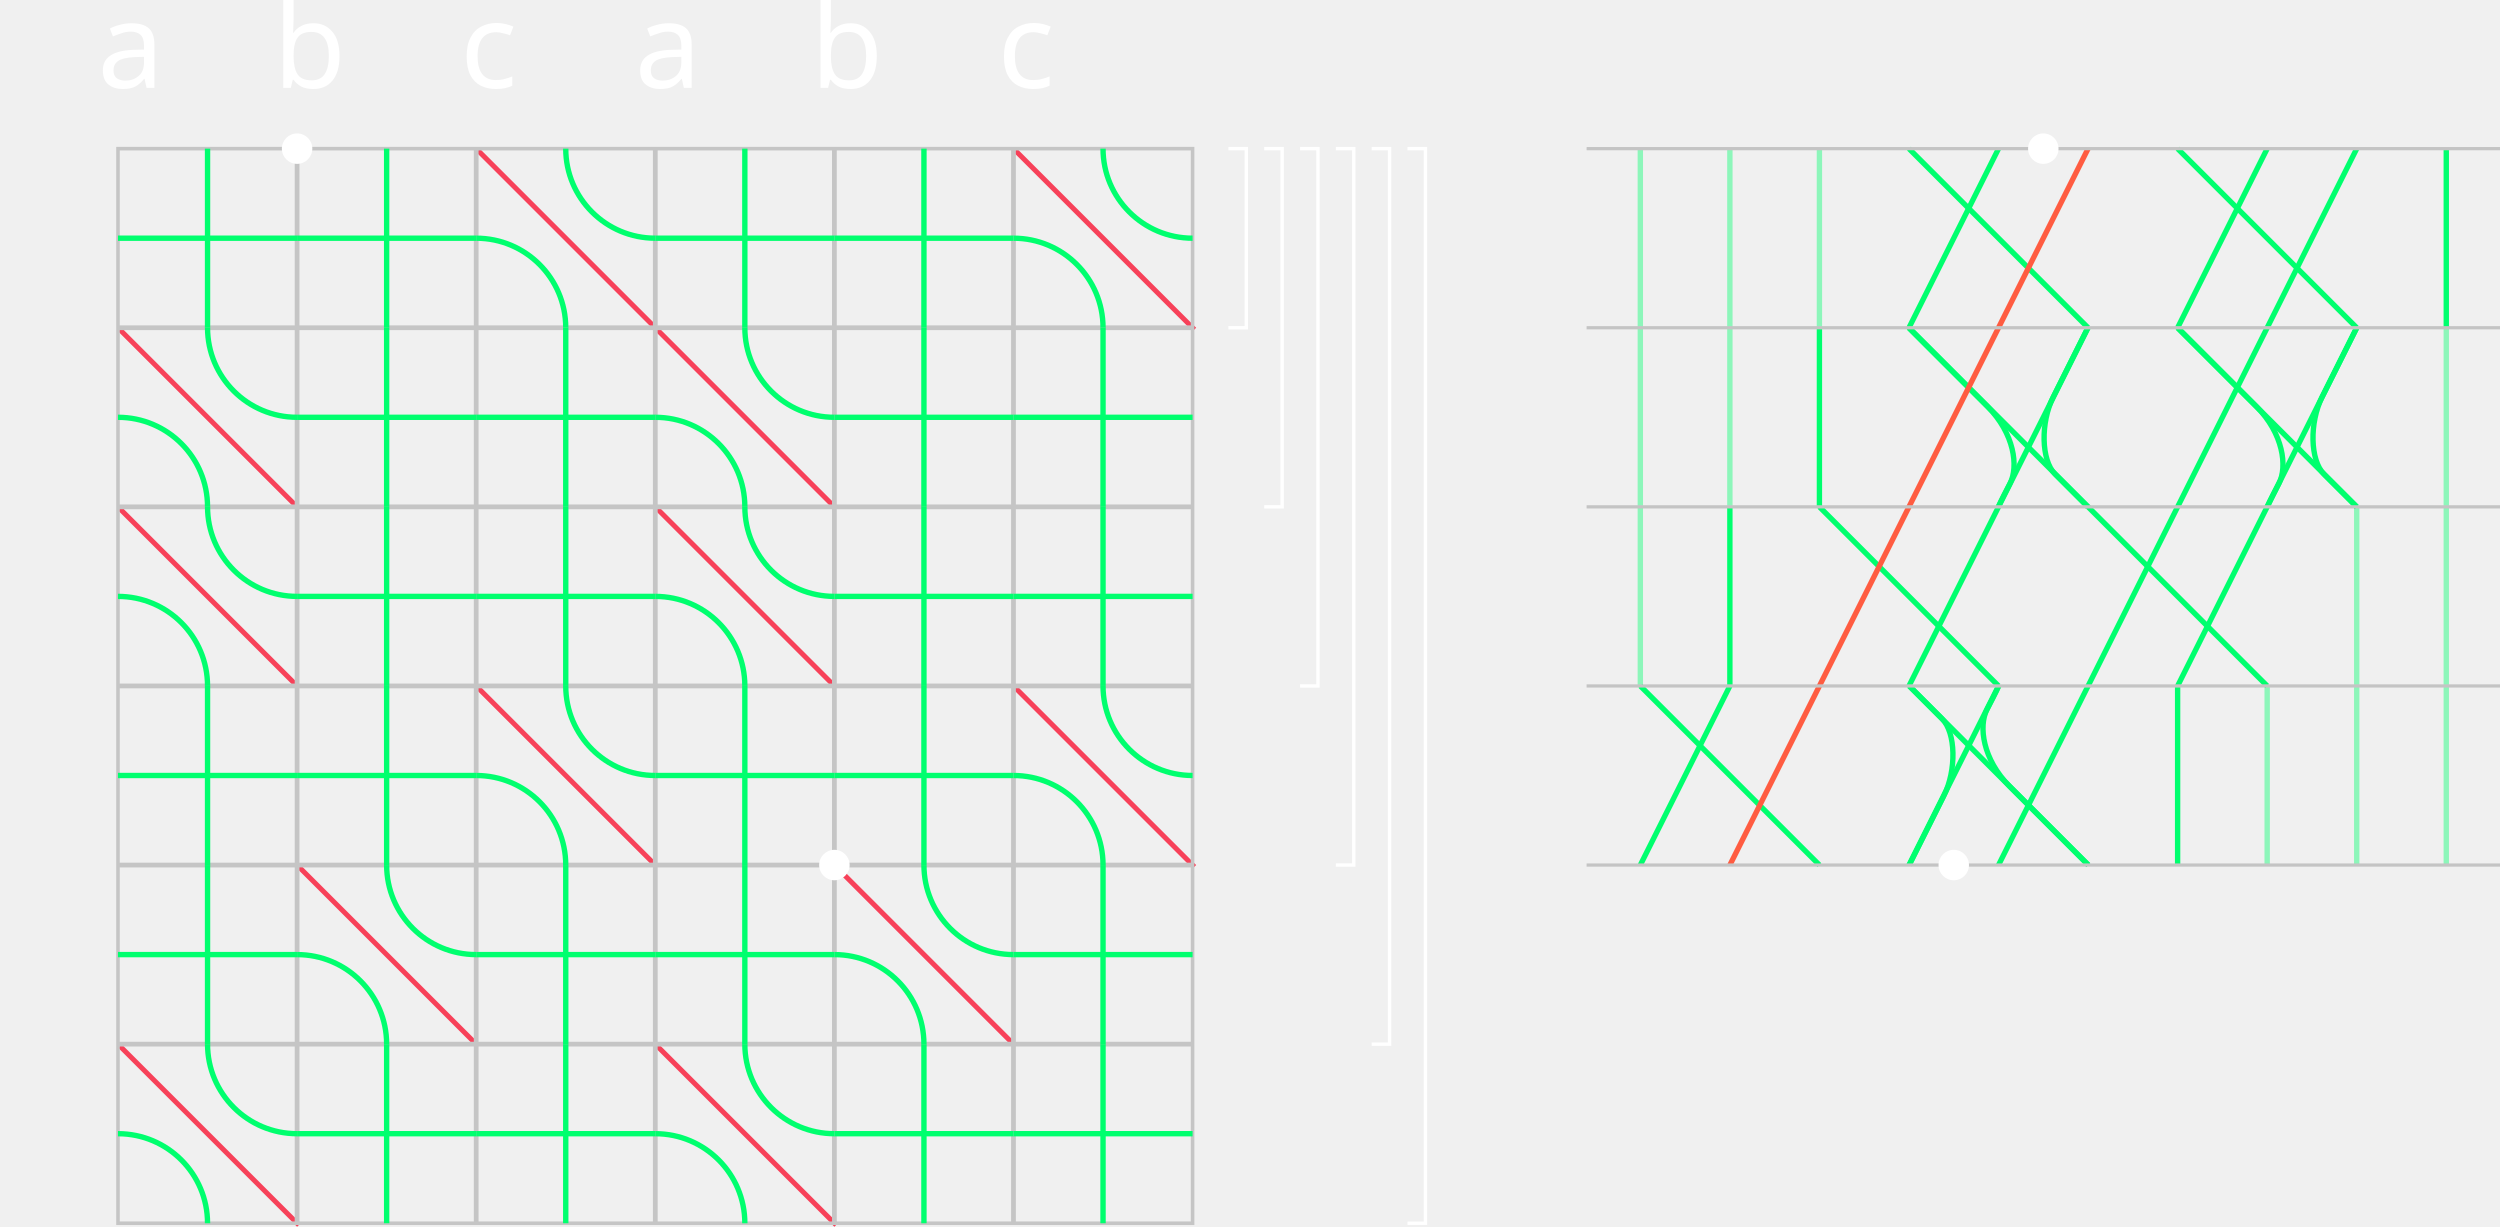
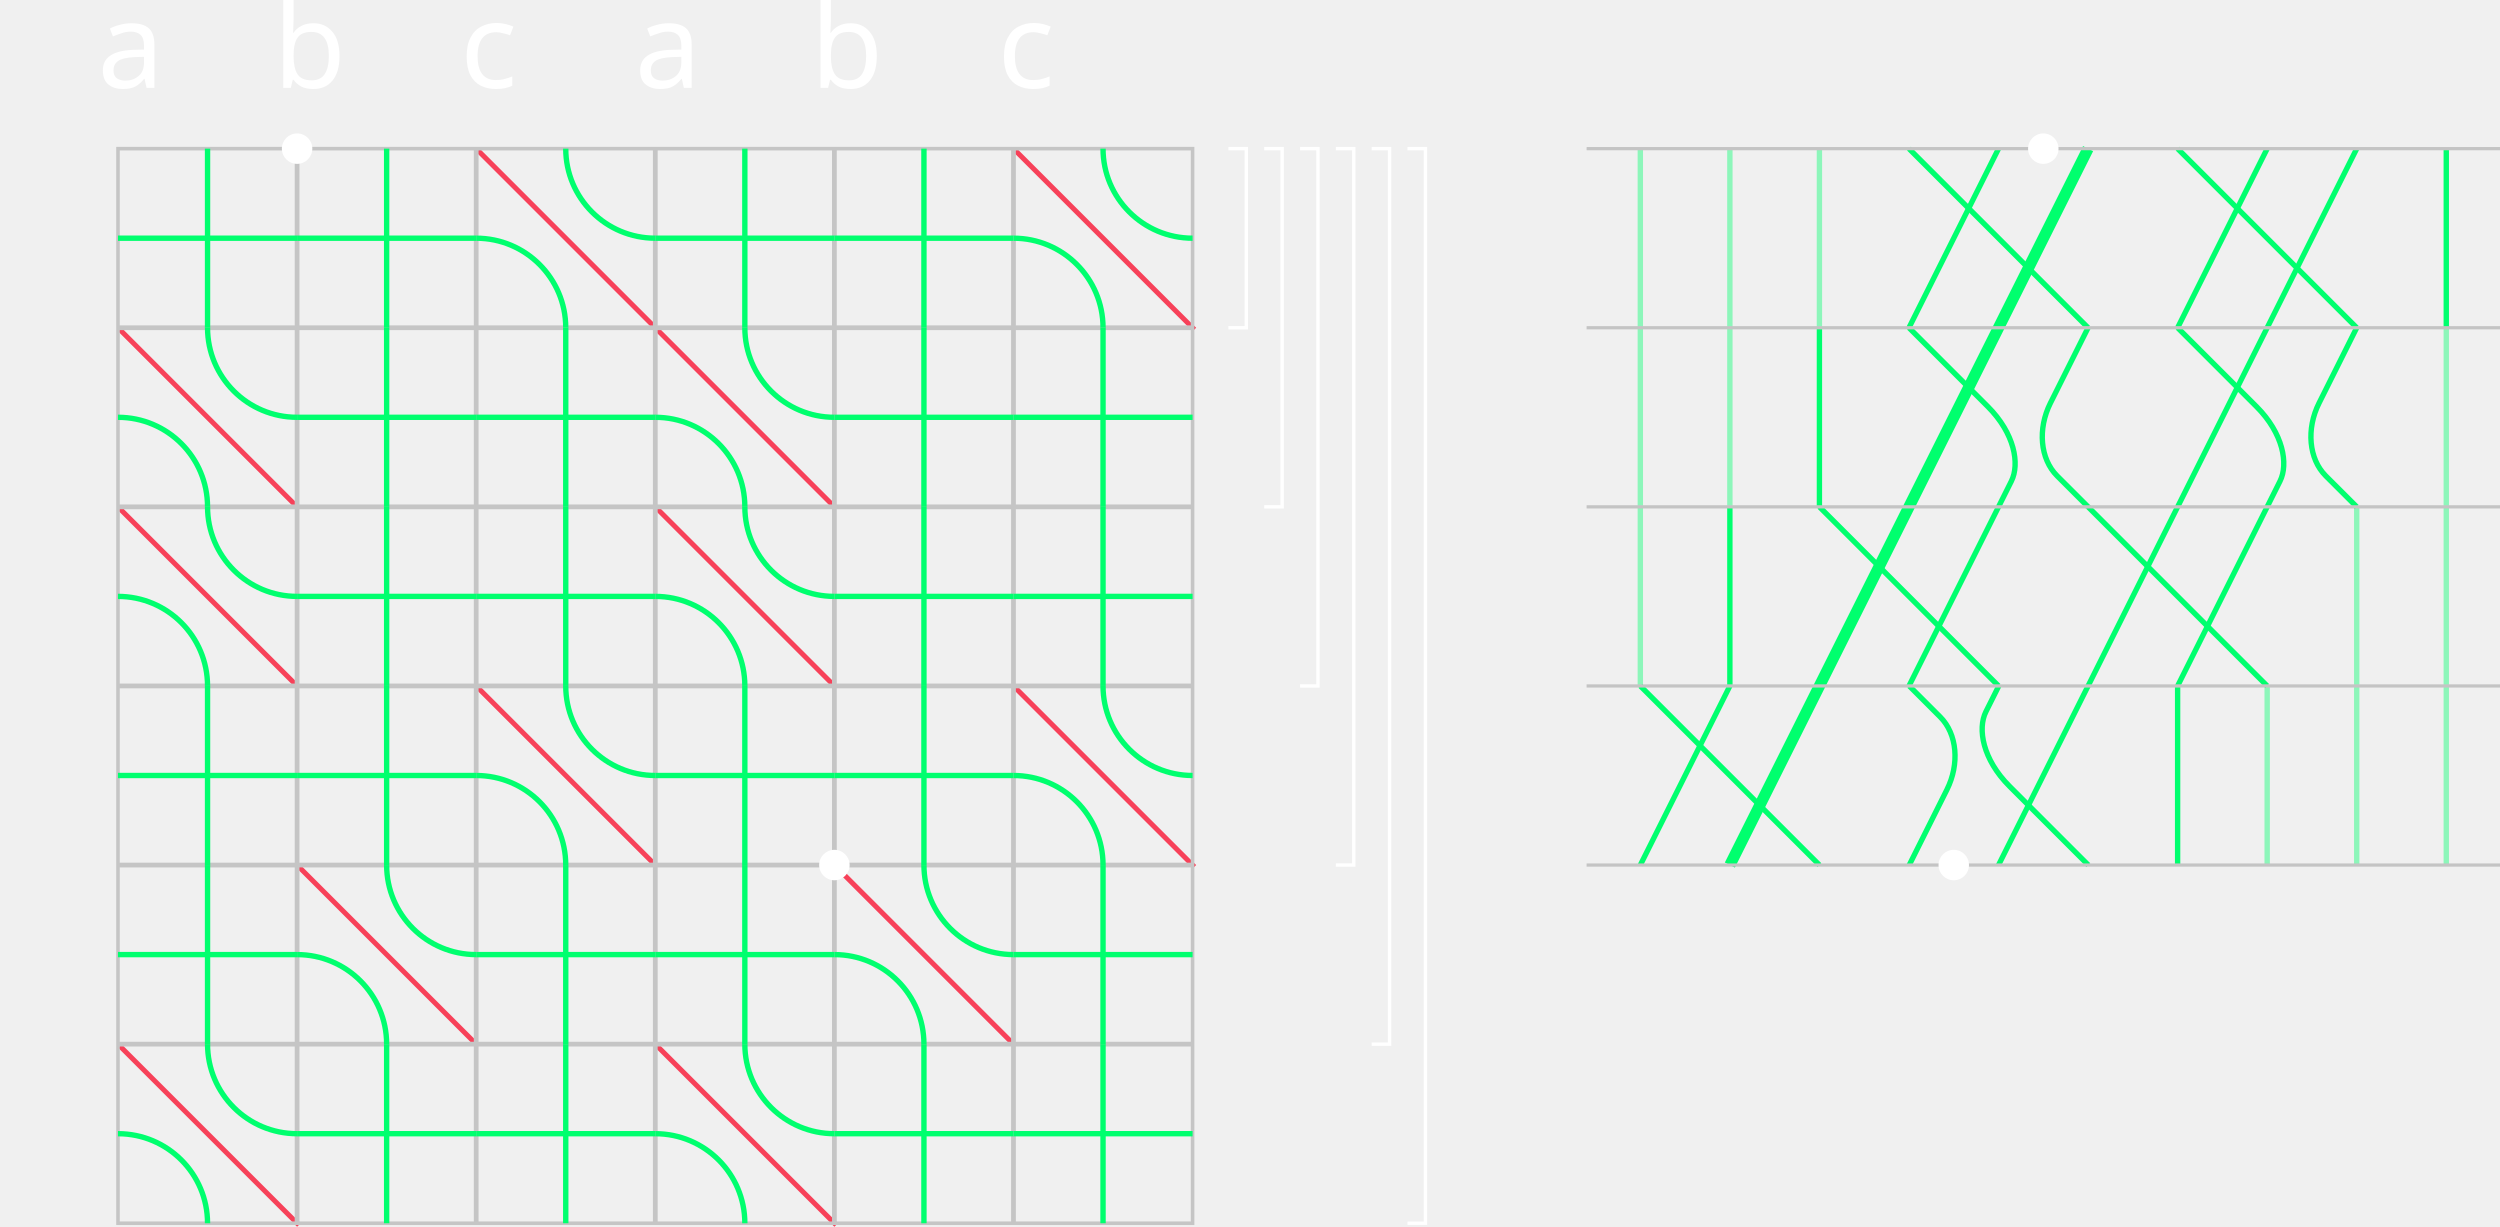
<svg xmlns="http://www.w3.org/2000/svg" width="139.588mm" height="68.498mm" viewBox="0 0 139.588 68.498" version="1.1" id="svg1">
  <defs id="defs1" />
  <g id="layer2">
    <path style="font-variation-settings:normal;opacity:1;fill:none;fill-opacity:1;stroke:#ffffff;stroke-width:0.19;stroke-linecap:butt;stroke-linejoin:miter;stroke-miterlimit:4;stroke-dasharray:none;stroke-dashoffset:103868;stroke-opacity:1;stop-color:#000000;stop-opacity:1" d="m 68.588,8.3 h 1 v 10 h -1" id="path1" />
    <path style="font-variation-settings:normal;opacity:1;fill:none;fill-opacity:1;stroke:#ffffff;stroke-width:0.19;stroke-linecap:butt;stroke-linejoin:miter;stroke-miterlimit:4;stroke-dasharray:none;stroke-dashoffset:103868;stroke-opacity:1;stop-color:#000000;stop-opacity:1" d="m 70.588,8.3 h 1 V 28.3 h -1" id="path2" />
    <path style="font-variation-settings:normal;opacity:1;fill:none;fill-opacity:1;stroke:#ffffff;stroke-width:0.19;stroke-linecap:butt;stroke-linejoin:miter;stroke-miterlimit:4;stroke-dasharray:none;stroke-dashoffset:103868;stroke-opacity:1;stop-color:#000000;stop-opacity:1" d="m 72.588,8.3 h 1 V 38.3 h -1" id="path3" />
    <path style="font-variation-settings:normal;opacity:1;fill:none;fill-opacity:1;stroke:#ffffff;stroke-width:0.19;stroke-linecap:butt;stroke-linejoin:miter;stroke-miterlimit:4;stroke-dasharray:none;stroke-dashoffset:103868;stroke-opacity:1;stop-color:#000000;stop-opacity:1" d="m 74.588,8.3 h 1 V 48.3 h -1" id="path4" />
    <path style="font-variation-settings:normal;opacity:1;fill:none;fill-opacity:1;stroke:#ffffff;stroke-width:0.19;stroke-linecap:butt;stroke-linejoin:miter;stroke-miterlimit:4;stroke-dasharray:none;stroke-dashoffset:103868;stroke-opacity:1;stop-color:#000000;stop-opacity:1" d="m 76.588,8.3 h 1 V 58.3 h -1" id="path5" />
    <path style="font-variation-settings:normal;opacity:1;fill:none;fill-opacity:1;stroke:#ffffff;stroke-width:0.19;stroke-linecap:butt;stroke-linejoin:miter;stroke-miterlimit:4;stroke-dasharray:none;stroke-dashoffset:103868;stroke-opacity:1;stop-color:#000000;stop-opacity:1" d="m 78.588,8.3 h 1 l 0,60 h -1" id="path6" />
  </g>
  <g id="layer7" transform="translate(-23.41177,-28.82685)">
    <path style="font-variation-settings:normal;opacity:1;fill:none;fill-opacity:1;stroke:#f74159;stroke-width:0.28;stroke-linecap:butt;stroke-linejoin:miter;stroke-miterlimit:4;stroke-dasharray:none;stroke-dashoffset:7271.21;stroke-opacity:1;stop-color:#000000;stop-opacity:1" d="m 50.099,37.226 10,10" id="path88" />
    <path style="font-variation-settings:normal;opacity:1;fill:none;fill-opacity:1;stroke:#f74159;stroke-width:0.28;stroke-linecap:butt;stroke-linejoin:miter;stroke-miterlimit:4;stroke-dasharray:none;stroke-dashoffset:7271.21;stroke-opacity:1;stop-color:#000000;stop-opacity:1" d="M 80.099,37.226 90.099,47.226" id="path89" />
    <path style="font-variation-settings:normal;opacity:1;fill:none;fill-opacity:1;stroke:#f74159;stroke-width:0.28;stroke-linecap:butt;stroke-linejoin:miter;stroke-miterlimit:4;stroke-dasharray:none;stroke-dashoffset:7271.21;stroke-opacity:1;stop-color:#000000;stop-opacity:1" d="m 30.099,47.226 10,10" id="path92" />
    <path style="font-variation-settings:normal;opacity:1;fill:none;fill-opacity:1;stroke:#f74159;stroke-width:0.28;stroke-linecap:butt;stroke-linejoin:miter;stroke-miterlimit:4;stroke-dasharray:none;stroke-dashoffset:7271.21;stroke-opacity:1;stop-color:#000000;stop-opacity:1" d="m 60.099,47.226 10,10" id="path95" />
    <path style="font-variation-settings:normal;opacity:1;fill:none;fill-opacity:1;stroke:#f74159;stroke-width:0.28;stroke-linecap:butt;stroke-linejoin:miter;stroke-miterlimit:4;stroke-dasharray:none;stroke-dashoffset:7271.21;stroke-opacity:1;stop-color:#000000;stop-opacity:1" d="m 30.099,57.226 10,10" id="path98" />
    <path style="font-variation-settings:normal;opacity:1;fill:none;fill-opacity:1;stroke:#f74159;stroke-width:0.28;stroke-linecap:butt;stroke-linejoin:miter;stroke-miterlimit:4;stroke-dasharray:none;stroke-dashoffset:7271.21;stroke-opacity:1;stop-color:#000000;stop-opacity:1" d="m 60.099,57.226 10,10" id="path103" />
    <path style="font-variation-settings:normal;opacity:1;fill:none;fill-opacity:1;stroke:#f74159;stroke-width:0.28;stroke-linecap:butt;stroke-linejoin:miter;stroke-miterlimit:4;stroke-dasharray:none;stroke-dashoffset:7271.21;stroke-opacity:1;stop-color:#000000;stop-opacity:1" d="m 50.099,67.226 10,10" id="path106" />
    <path style="font-variation-settings:normal;opacity:1;fill:none;fill-opacity:1;stroke:#f74159;stroke-width:0.28;stroke-linecap:butt;stroke-linejoin:miter;stroke-miterlimit:4;stroke-dasharray:none;stroke-dashoffset:7271.21;stroke-opacity:1;stop-color:#000000;stop-opacity:1" d="m 80.099,67.226 10,10" id="path109" />
    <path style="font-variation-settings:normal;opacity:1;fill:none;fill-opacity:1;stroke:#f74159;stroke-width:0.28;stroke-linecap:butt;stroke-linejoin:miter;stroke-miterlimit:4;stroke-dasharray:none;stroke-dashoffset:7271.21;stroke-opacity:1;stop-color:#000000;stop-opacity:1" d="m 40.099,77.226 10,10" id="path112" />
    <path style="font-variation-settings:normal;opacity:1;fill:none;fill-opacity:1;stroke:#f74159;stroke-width:0.28;stroke-linecap:butt;stroke-linejoin:miter;stroke-miterlimit:4;stroke-dasharray:none;stroke-dashoffset:7271.21;stroke-opacity:1;stop-color:#000000;stop-opacity:1" d="m 70.099,77.226 10,10" id="path115" />
    <path style="font-variation-settings:normal;opacity:1;fill:none;fill-opacity:1;stroke:#f74159;stroke-width:0.28;stroke-linecap:butt;stroke-linejoin:miter;stroke-miterlimit:4;stroke-dasharray:none;stroke-dashoffset:7271.21;stroke-opacity:1;stop-color:#000000;stop-opacity:1" d="m 30.099,87.226 10,10" id="path118" />
    <path style="font-variation-settings:normal;opacity:1;fill:none;fill-opacity:1;stroke:#f74159;stroke-width:0.28;stroke-linecap:butt;stroke-linejoin:miter;stroke-miterlimit:4;stroke-dasharray:none;stroke-dashoffset:7271.21;stroke-opacity:1;stop-color:#000000;stop-opacity:1" d="m 60.099,87.226 10,10" id="path121" />
  </g>
  <g transform="translate(6.588225,8.300008)" id="g75" style="stroke:#c5c5c5;stroke-opacity:1">
    <g id="g69" style="stroke:#c5c5c5;stroke-opacity:1">
      <path style="fill:none;stroke:#c5c5c5;stroke-width:0.265;stroke-opacity:1" d="M 10,0 V 60" id="path65" />
      <path style="fill:none;stroke:#c5c5c5;stroke-width:0.265;stroke-opacity:1" d="M 20,0 V 60" id="path66" />
      <path style="fill:none;stroke:#c5c5c5;stroke-width:0.265;stroke-opacity:1" d="M 30,0 V 60" id="path67" />
      <path style="fill:none;stroke:#c5c5c5;stroke-width:0.265;stroke-opacity:1" d="M 40,0 V 60" id="path68" />
      <path style="fill:none;stroke:#c5c5c5;stroke-width:0.265;stroke-opacity:1" d="M 50,0 V 60" id="path69" />
    </g>
    <g id="g74" style="stroke:#c5c5c5;stroke-opacity:1">
      <path style="fill:none;stroke:#c5c5c5;stroke-width:0.265;stroke-opacity:1" d="M 0,10 H 60" id="path70" />
      <path style="fill:none;stroke:#c5c5c5;stroke-width:0.265;stroke-opacity:1" d="M 0,20 H 60" id="path71" />
      <path style="fill:none;stroke:#c5c5c5;stroke-width:0.265;stroke-opacity:1" d="M 0,30 H 60" id="path72" />
      <path style="fill:none;stroke:#c5c5c5;stroke-width:0.265;stroke-opacity:1" d="M 0,40 H 60" id="path73" />
      <path style="fill:none;stroke:#c5c5c5;stroke-width:0.265;stroke-opacity:1" d="M 0,50 H 60" id="path74" />
    </g>
    <rect x="0" y="0" width="60" height="60" style="fill:none;stroke:#c5c5c5;stroke-width:0.2;stroke-opacity:1" id="rect74" />
  </g>
  <g id="layer6" transform="translate(-23.41177,-28.82685)">
    <g id="g89" transform="translate(-3.2e-6,0.126858)">
      <path id="path86" style="opacity:1;vector-effect:none;fill:none;fill-rule:evenodd;stroke:#00ff6e;stroke-width:0.3;stroke-dashoffset:7271.21;stop-color:#000000;stop-opacity:1" d="m 60,42 c -2.761,0 -5,-2.239 -5,-5" />
      <path id="path87" style="opacity:1;vector-effect:none;fill:none;fill-rule:evenodd;stroke:#00ff6e;stroke-width:0.3;stroke-dashoffset:7271.21;stop-color:#000000;stop-opacity:1" d="m 50,42 c 2.761,0 5,2.239 5,5" />
    </g>
    <g id="g91" transform="translate(30,0.126858)">
      <path id="path90" style="opacity:1;vector-effect:none;fill:none;fill-rule:evenodd;stroke:#00ff6e;stroke-width:0.3;stroke-dashoffset:7271.21;stop-color:#000000;stop-opacity:1" d="m 60,42 c -2.761,0 -5,-2.239 -5,-5" />
      <path id="path91" style="opacity:1;vector-effect:none;fill:none;fill-rule:evenodd;stroke:#00ff6e;stroke-width:0.3;stroke-dashoffset:7271.21;stop-color:#000000;stop-opacity:1" d="m 50,42 c 2.761,0 5,2.239 5,5" />
    </g>
    <g id="g94" transform="translate(-20,10.12686)">
      <path id="path93" style="opacity:1;vector-effect:none;fill:none;fill-rule:evenodd;stroke:#00ff6e;stroke-width:0.3;stroke-dashoffset:7271.21;stop-color:#000000;stop-opacity:1" d="m 60,42 c -2.761,0 -5,-2.239 -5,-5" />
      <path id="path94" style="opacity:1;vector-effect:none;fill:none;fill-rule:evenodd;stroke:#00ff6e;stroke-width:0.3;stroke-dashoffset:7271.21;stop-color:#000000;stop-opacity:1" d="m 50,42 c 2.761,0 5,2.239 5,5" />
    </g>
    <g id="g97" transform="translate(9.999998,10.12686)">
      <path id="path96" style="opacity:1;vector-effect:none;fill:none;fill-rule:evenodd;stroke:#00ff6e;stroke-width:0.3;stroke-dashoffset:7271.21;stop-color:#000000;stop-opacity:1" d="m 60,42 c -2.761,0 -5,-2.239 -5,-5" />
      <path id="path97" style="opacity:1;vector-effect:none;fill:none;fill-rule:evenodd;stroke:#00ff6e;stroke-width:0.3;stroke-dashoffset:7271.21;stop-color:#000000;stop-opacity:1" d="m 50,42 c 2.761,0 5,2.239 5,5" />
    </g>
    <g id="g100" transform="translate(-20,20.12686)">
      <path id="path99" style="opacity:1;vector-effect:none;fill:none;fill-rule:evenodd;stroke:#00ff6e;stroke-width:0.3;stroke-dashoffset:7271.21;stop-color:#000000;stop-opacity:1" d="m 60,42 c -2.761,0 -5,-2.239 -5,-5" />
      <path id="path100" style="opacity:1;vector-effect:none;fill:none;fill-rule:evenodd;stroke:#00ff6e;stroke-width:0.3;stroke-dashoffset:7271.21;stop-color:#000000;stop-opacity:1" d="m 50,42 c 2.761,0 5,2.239 5,5" />
    </g>
    <g id="g105" transform="translate(9.999998,20.12686)">
      <path id="path104" style="opacity:1;vector-effect:none;fill:none;fill-rule:evenodd;stroke:#00ff6e;stroke-width:0.3;stroke-dashoffset:7271.21;stop-color:#000000;stop-opacity:1" d="m 60,42 c -2.761,0 -5,-2.239 -5,-5" />
      <path id="path105" style="opacity:1;vector-effect:none;fill:none;fill-rule:evenodd;stroke:#00ff6e;stroke-width:0.3;stroke-dashoffset:7271.21;stop-color:#000000;stop-opacity:1" d="m 50,42 c 2.761,0 5,2.239 5,5" />
    </g>
    <g id="g108" transform="translate(-2.4344864e-6,30.12686)">
      <path id="path107" style="opacity:1;vector-effect:none;fill:none;fill-rule:evenodd;stroke:#00ff6e;stroke-width:0.3;stroke-dashoffset:7271.21;stop-color:#000000;stop-opacity:1" d="m 60,42 c -2.761,0 -5,-2.239 -5,-5" />
      <path id="path108" style="opacity:1;vector-effect:none;fill:none;fill-rule:evenodd;stroke:#00ff6e;stroke-width:0.3;stroke-dashoffset:7271.21;stop-color:#000000;stop-opacity:1" d="m 50,42 c 2.761,0 5,2.239 5,5" />
    </g>
    <g id="g111" transform="translate(30,30.12685)">
      <path id="path110" style="opacity:1;vector-effect:none;fill:none;fill-rule:evenodd;stroke:#00ff6e;stroke-width:0.3;stroke-dashoffset:7271.21;stop-color:#000000;stop-opacity:1" d="m 60,42 c -2.761,0 -5,-2.239 -5,-5" />
      <path id="path111" style="opacity:1;vector-effect:none;fill:none;fill-rule:evenodd;stroke:#00ff6e;stroke-width:0.3;stroke-dashoffset:7271.21;stop-color:#000000;stop-opacity:1" d="m 50,42 c 2.761,0 5,2.239 5,5" />
    </g>
    <g id="g114" transform="translate(-10,40.12685)">
      <path id="path113" style="opacity:1;vector-effect:none;fill:none;fill-rule:evenodd;stroke:#00ff6e;stroke-width:0.3;stroke-dashoffset:7271.21;stop-color:#000000;stop-opacity:1" d="m 60,42 c -2.761,0 -5,-2.239 -5,-5" />
      <path id="path114" style="opacity:1;vector-effect:none;fill:none;fill-rule:evenodd;stroke:#00ff6e;stroke-width:0.3;stroke-dashoffset:7271.21;stop-color:#000000;stop-opacity:1" d="m 50,42 c 2.761,0 5,2.239 5,5" />
    </g>
    <g id="g117" transform="translate(20,40.12685)">
      <path id="path116" style="opacity:1;vector-effect:none;fill:none;fill-rule:evenodd;stroke:#00ff6e;stroke-width:0.3;stroke-dashoffset:7271.21;stop-color:#000000;stop-opacity:1" d="m 60,42 c -2.761,0 -5,-2.239 -5,-5" />
      <path id="path117" style="opacity:1;vector-effect:none;fill:none;fill-rule:evenodd;stroke:#00ff6e;stroke-width:0.3;stroke-dashoffset:7271.21;stop-color:#000000;stop-opacity:1" d="m 50,42 c 2.761,0 5,2.239 5,5" />
    </g>
    <g id="g120" transform="translate(-20,50.12685)">
      <path id="path119" style="opacity:1;vector-effect:none;fill:none;fill-rule:evenodd;stroke:#00ff6e;stroke-width:0.3;stroke-dashoffset:7271.21;stop-color:#000000;stop-opacity:1" d="m 60,42 c -2.761,0 -5,-2.239 -5,-5" />
      <path id="path120" style="opacity:1;vector-effect:none;fill:none;fill-rule:evenodd;stroke:#00ff6e;stroke-width:0.3;stroke-dashoffset:7271.21;stop-color:#000000;stop-opacity:1" d="m 50,42 c 2.761,0 5,2.239 5,5" />
    </g>
    <g id="g123" transform="translate(9.999998,50.12686)">
      <path id="path122" style="opacity:1;vector-effect:none;fill:none;fill-rule:evenodd;stroke:#00ff6e;stroke-width:0.3;stroke-dashoffset:7271.21;stop-color:#000000;stop-opacity:1" d="m 60,42 c -2.761,0 -5,-2.239 -5,-5" />
      <path id="path123" style="opacity:1;vector-effect:none;fill:none;fill-rule:evenodd;stroke:#00ff6e;stroke-width:0.3;stroke-dashoffset:7271.21;stop-color:#000000;stop-opacity:1" d="m 50,42 c 2.761,0 5,2.239 5,5" />
    </g>
  </g>
  <g id="layer8" transform="translate(-23.41177,-28.82685)">
    <path style="font-variation-settings:normal;opacity:1;vector-effect:none;fill:none;fill-opacity:1;stroke:#00ff6e;stroke-width:0.3;stroke-linecap:butt;stroke-linejoin:miter;stroke-miterlimit:4;stroke-dasharray:none;stroke-dashoffset:27481.7;stroke-opacity:1;-inkscape-stroke:none;stop-color:#000000;stop-opacity:1" d="M 35,37.127 V 47.127 M 30,42.127 H 40" id="path125" />
    <path style="font-variation-settings:normal;opacity:1;vector-effect:none;fill:none;fill-opacity:1;stroke:#00ff6e;stroke-width:0.3;stroke-linecap:butt;stroke-linejoin:miter;stroke-miterlimit:4;stroke-dasharray:none;stroke-dashoffset:27481.7;stroke-opacity:1;-inkscape-stroke:none;stop-color:#000000;stop-opacity:1" d="m 45,37.127 v 10 m -5,-5 h 10" id="path126" />
    <path style="font-variation-settings:normal;opacity:1;vector-effect:none;fill:none;fill-opacity:1;stroke:#00ff6e;stroke-width:0.3;stroke-linecap:butt;stroke-linejoin:miter;stroke-miterlimit:4;stroke-dasharray:none;stroke-dashoffset:27481.7;stroke-opacity:1;-inkscape-stroke:none;stop-color:#000000;stop-opacity:1" d="M 45,47.127 V 57.127 M 40,52.127 H 50" id="path127" />
    <path style="font-variation-settings:normal;opacity:1;vector-effect:none;fill:none;fill-opacity:1;stroke:#00ff6e;stroke-width:0.3;stroke-linecap:butt;stroke-linejoin:miter;stroke-miterlimit:4;stroke-dasharray:none;stroke-dashoffset:27481.7;stroke-opacity:1;-inkscape-stroke:none;stop-color:#000000;stop-opacity:1" d="m 55,47.127 v 10 M 50,52.127 h 10" id="path128" />
    <path style="font-variation-settings:normal;opacity:1;vector-effect:none;fill:none;fill-opacity:1;stroke:#00ff6e;stroke-width:0.3;stroke-linecap:butt;stroke-linejoin:miter;stroke-miterlimit:4;stroke-dasharray:none;stroke-dashoffset:27481.7;stroke-opacity:1;-inkscape-stroke:none;stop-color:#000000;stop-opacity:1" d="M 65,37.127 V 47.127 M 60,42.127 H 70" id="path129" />
    <path style="font-variation-settings:normal;opacity:1;vector-effect:none;fill:none;fill-opacity:1;stroke:#00ff6e;stroke-width:0.3;stroke-linecap:butt;stroke-linejoin:miter;stroke-miterlimit:4;stroke-dasharray:none;stroke-dashoffset:27481.7;stroke-opacity:1;-inkscape-stroke:none;stop-color:#000000;stop-opacity:1" d="m 75,37.127 v 10 m -5,-5 h 10" id="path130" />
    <path style="font-variation-settings:normal;opacity:1;vector-effect:none;fill:none;fill-opacity:1;stroke:#00ff6e;stroke-width:0.3;stroke-linecap:butt;stroke-linejoin:miter;stroke-miterlimit:4;stroke-dasharray:none;stroke-dashoffset:27481.7;stroke-opacity:1;-inkscape-stroke:none;stop-color:#000000;stop-opacity:1" d="M 75,47.127 V 57.127 M 70,52.127 H 80" id="path131" />
    <path style="font-variation-settings:normal;opacity:1;vector-effect:none;fill:none;fill-opacity:1;stroke:#00ff6e;stroke-width:0.3;stroke-linecap:butt;stroke-linejoin:miter;stroke-miterlimit:4;stroke-dasharray:none;stroke-dashoffset:27481.7;stroke-opacity:1;-inkscape-stroke:none;stop-color:#000000;stop-opacity:1" d="m 85,47.127 v 10 m -5,-5 h 10" id="path132" />
    <path style="font-variation-settings:normal;opacity:1;vector-effect:none;fill:none;fill-opacity:1;stroke:#00ff6e;stroke-width:0.3;stroke-linecap:butt;stroke-linejoin:miter;stroke-miterlimit:4;stroke-dasharray:none;stroke-dashoffset:27481.7;stroke-opacity:1;-inkscape-stroke:none;stop-color:#000000;stop-opacity:1" d="m 75,57.127 v 10 M 70,62.127 h 10" id="path133" />
    <path style="font-variation-settings:normal;opacity:1;vector-effect:none;fill:none;fill-opacity:1;stroke:#00ff6e;stroke-width:0.3;stroke-linecap:butt;stroke-linejoin:miter;stroke-miterlimit:4;stroke-dasharray:none;stroke-dashoffset:27481.7;stroke-opacity:1;-inkscape-stroke:none;stop-color:#000000;stop-opacity:1" d="m 85,57.127 v 10 M 80,62.127 h 10" id="path134" />
    <path style="font-variation-settings:normal;opacity:1;vector-effect:none;fill:none;fill-opacity:1;stroke:#00ff6e;stroke-width:0.3;stroke-linecap:butt;stroke-linejoin:miter;stroke-miterlimit:4;stroke-dasharray:none;stroke-dashoffset:27481.7;stroke-opacity:1;-inkscape-stroke:none;stop-color:#000000;stop-opacity:1" d="m 55,57.127 v 10 m -5,-5 h 10" id="path135" />
    <path style="font-variation-settings:normal;opacity:1;vector-effect:none;fill:none;fill-opacity:1;stroke:#00ff6e;stroke-width:0.3;stroke-linecap:butt;stroke-linejoin:miter;stroke-miterlimit:4;stroke-dasharray:none;stroke-dashoffset:27481.7;stroke-opacity:1;-inkscape-stroke:none;stop-color:#000000;stop-opacity:1" d="m 45,57.127 v 10 m -5,-5 h 10" id="path136" />
    <path style="font-variation-settings:normal;opacity:1;vector-effect:none;fill:none;fill-opacity:1;stroke:#00ff6e;stroke-width:0.3;stroke-linecap:butt;stroke-linejoin:miter;stroke-miterlimit:4;stroke-dasharray:none;stroke-dashoffset:27481.7;stroke-opacity:1;-inkscape-stroke:none;stop-color:#000000;stop-opacity:1" d="m 35,67.127 v 10 m -5,-5 h 10" id="path137" />
    <path style="font-variation-settings:normal;opacity:1;vector-effect:none;fill:none;fill-opacity:1;stroke:#00ff6e;stroke-width:0.3;stroke-linecap:butt;stroke-linejoin:miter;stroke-miterlimit:4;stroke-dasharray:none;stroke-dashoffset:27481.7;stroke-opacity:1;-inkscape-stroke:none;stop-color:#000000;stop-opacity:1" d="m 45,67.127 v 10 m -5,-5 h 10" id="path138" />
    <path style="font-variation-settings:normal;opacity:1;vector-effect:none;fill:none;fill-opacity:1;stroke:#00ff6e;stroke-width:0.3;stroke-linecap:butt;stroke-linejoin:miter;stroke-miterlimit:4;stroke-dasharray:none;stroke-dashoffset:27481.7;stroke-opacity:1;-inkscape-stroke:none;stop-color:#000000;stop-opacity:1" d="m 65,67.127 v 10 M 60,72.127 h 10" id="path139" />
    <path style="font-variation-settings:normal;opacity:1;vector-effect:none;fill:none;fill-opacity:1;stroke:#00ff6e;stroke-width:0.3;stroke-linecap:butt;stroke-linejoin:miter;stroke-miterlimit:4;stroke-dasharray:none;stroke-dashoffset:27481.7;stroke-opacity:1;-inkscape-stroke:none;stop-color:#000000;stop-opacity:1" d="m 35,77.127 v 10 M 30,82.127 h 10" id="path140" />
    <path style="font-variation-settings:normal;opacity:1;vector-effect:none;fill:none;fill-opacity:1;stroke:#00ff6e;stroke-width:0.3;stroke-linecap:butt;stroke-linejoin:miter;stroke-miterlimit:4;stroke-dasharray:none;stroke-dashoffset:27481.7;stroke-opacity:1;-inkscape-stroke:none;stop-color:#000000;stop-opacity:1" d="m 45,87.127 v 10 m -5,-5 h 10" id="path141" />
    <path style="font-variation-settings:normal;opacity:1;vector-effect:none;fill:none;fill-opacity:1;stroke:#00ff6e;stroke-width:0.3;stroke-linecap:butt;stroke-linejoin:miter;stroke-miterlimit:4;stroke-dasharray:none;stroke-dashoffset:27481.7;stroke-opacity:1;-inkscape-stroke:none;stop-color:#000000;stop-opacity:1" d="M 55,87.127 V 97.127 M 50,92.127 h 10" id="path142" />
    <path style="font-variation-settings:normal;opacity:1;vector-effect:none;fill:none;fill-opacity:1;stroke:#00ff6e;stroke-width:0.3;stroke-linecap:butt;stroke-linejoin:miter;stroke-miterlimit:4;stroke-dasharray:none;stroke-dashoffset:27481.7;stroke-opacity:1;-inkscape-stroke:none;stop-color:#000000;stop-opacity:1" d="m 55,77.127 v 10 M 50,82.127 h 10" id="path143" />
    <path style="font-variation-settings:normal;opacity:1;vector-effect:none;fill:none;fill-opacity:1;stroke:#00ff6e;stroke-width:0.3;stroke-linecap:butt;stroke-linejoin:miter;stroke-miterlimit:4;stroke-dasharray:none;stroke-dashoffset:27481.7;stroke-opacity:1;-inkscape-stroke:none;stop-color:#000000;stop-opacity:1" d="m 65,77.127 v 10 M 60,82.127 h 10" id="path144" />
    <path style="font-variation-settings:normal;opacity:1;vector-effect:none;fill:none;fill-opacity:1;stroke:#00ff6e;stroke-width:0.3;stroke-linecap:butt;stroke-linejoin:miter;stroke-miterlimit:4;stroke-dasharray:none;stroke-dashoffset:27481.7;stroke-opacity:1;-inkscape-stroke:none;stop-color:#000000;stop-opacity:1" d="M 75,87.127 V 97.127 M 70,92.127 H 80" id="path145" />
    <path style="font-variation-settings:normal;opacity:1;vector-effect:none;fill:none;fill-opacity:1;stroke:#00ff6e;stroke-width:0.3;stroke-linecap:butt;stroke-linejoin:miter;stroke-miterlimit:4;stroke-dasharray:none;stroke-dashoffset:27481.7;stroke-opacity:1;-inkscape-stroke:none;stop-color:#000000;stop-opacity:1" d="M 85,87.127 V 97.127 M 80,92.127 H 90" id="path146" />
    <path style="font-variation-settings:normal;opacity:1;vector-effect:none;fill:none;fill-opacity:1;stroke:#00ff6e;stroke-width:0.3;stroke-linecap:butt;stroke-linejoin:miter;stroke-miterlimit:4;stroke-dasharray:none;stroke-dashoffset:27481.7;stroke-opacity:1;-inkscape-stroke:none;stop-color:#000000;stop-opacity:1" d="m 85,77.127 v 10 m -5,-5 h 10" id="path147" />
    <path style="font-variation-settings:normal;opacity:1;vector-effect:none;fill:none;fill-opacity:1;stroke:#00ff6e;stroke-width:0.3;stroke-linecap:butt;stroke-linejoin:miter;stroke-miterlimit:4;stroke-dasharray:none;stroke-dashoffset:27481.7;stroke-opacity:1;-inkscape-stroke:none;stop-color:#000000;stop-opacity:1" d="m 75,67.127 v 10 M 70,72.127 h 10" id="path148" />
  </g>
  <g id="layer4">
-     <path style="font-variation-settings:normal;opacity:1;vector-effect:none;fill:none;fill-opacity:1;stroke:#00ff6e;stroke-width:0.3;stroke-linecap:butt;stroke-linejoin:miter;stroke-miterlimit:4;stroke-dasharray:none;stroke-dashoffset:392572;stroke-opacity:1;-inkscape-stroke:none;stop-color:#000000;stop-opacity:1" d="m 116.574,28.3 -1.833,-1.833 c -0.77,-0.77 -0.816,-2.868 -0.098,-4.304 l 1.931,-3.862 m -10,0 4.4,4.4 c 1.491,1.491 1.745,3.357 1.254,4.292 -0.535,1.019 -0.654,1.308 -0.654,1.308" id="path46" />
-     <path style="font-variation-settings:normal;opacity:1;vector-effect:none;fill:none;fill-opacity:1;stroke:#00ff6e;stroke-width:0.3;stroke-linecap:butt;stroke-linejoin:miter;stroke-miterlimit:4;stroke-dasharray:none;stroke-dashoffset:392572;stroke-opacity:1;-inkscape-stroke:none;stop-color:#000000;stop-opacity:1" d="m 131.588,28.3 -1.833,-1.833 c -0.77,-0.77 -0.816,-2.868 -0.098,-4.304 l 1.931,-3.862 m -10,0 4.4,4.4 c 1.491,1.491 1.745,3.357 1.254,4.292 -0.535,1.019 -0.654,1.308 -0.654,1.308" id="path47" />
-     <path style="font-variation-settings:normal;opacity:1;vector-effect:none;fill:none;fill-opacity:1;stroke:#00ff6e;stroke-width:0.3;stroke-linecap:butt;stroke-linejoin:miter;stroke-miterlimit:4;stroke-dasharray:none;stroke-dashoffset:392572;stroke-opacity:1;-inkscape-stroke:none;stop-color:#000000;stop-opacity:1" d="m 106.602,38.3 1.833,1.833 c 0.77,0.77 0.816,2.868 0.098,4.304 l -1.931,3.862 m 10,0 -4.4,-4.4 c -1.491,-1.491 -1.745,-3.357 -1.254,-4.292 0.535,-1.019 0.654,-1.308 0.654,-1.308" id="path48" />
+     <path style="font-variation-settings:normal;opacity:1;vector-effect:none;fill:none;fill-opacity:1;stroke:#00ff6e;stroke-width:0.3;stroke-linecap:butt;stroke-linejoin:miter;stroke-miterlimit:4;stroke-dasharray:none;stroke-dashoffset:392572;stroke-opacity:1;-inkscape-stroke:none;stop-color:#000000;stop-opacity:1" d="m 131.588,28.3 -1.728,-1.728 c -0.951,-0.951 -1.095,-2.627 -0.376,-4.064 l 2.104,-4.209 m -10,0 4.4,4.4 c 1.498,1.498 1.797,3.207 1.317,4.166 -0.514,1.029 -0.717,1.434 -0.717,1.434" id="path47" />
+     <path style="font-variation-settings:normal;opacity:1;vector-effect:none;fill:none;fill-opacity:1;stroke:#00ff6e;stroke-width:0.3;stroke-linecap:butt;stroke-linejoin:miter;stroke-miterlimit:4;stroke-dasharray:none;stroke-dashoffset:392572;stroke-opacity:1;-inkscape-stroke:none;stop-color:#000000;stop-opacity:1" d="m 116.588,28.3 -1.728,-1.728 c -0.951,-0.951 -1.095,-2.627 -0.376,-4.064 l 2.104,-4.209 m -10,0 4.4,4.4 c 1.498,1.498 1.797,3.207 1.317,4.166 -0.514,1.029 -0.717,1.434 -0.717,1.434" id="path11" />
+     <path style="font-variation-settings:normal;opacity:1;vector-effect:none;fill:none;fill-opacity:1;stroke:#00ff6e;stroke-width:0.3;stroke-linecap:butt;stroke-linejoin:miter;stroke-miterlimit:4;stroke-dasharray:none;stroke-dashoffset:392572;stroke-opacity:1;-inkscape-stroke:none;stop-color:#000000;stop-opacity:1" d="m 106.602,38.3 1.728,1.728 c 0.951,0.951 1.095,2.627 0.376,4.064 l -2.104,4.209 m 10,0 -4.4,-4.4 c -1.498,-1.498 -1.797,-3.207 -1.317,-4.166 0.514,-1.029 0.717,-1.434 0.717,-1.434" id="path12" />
  </g>
  <g id="layer3">
    <path style="font-variation-settings:normal;opacity:1;vector-effect:none;fill:none;fill-opacity:1;stroke:#00ff6e;stroke-width:0.3;stroke-linecap:butt;stroke-linejoin:miter;stroke-miterlimit:4;stroke-dasharray:none;stroke-dashoffset:392572;stroke-opacity:1;-inkscape-stroke:none;stop-color:#000000;stop-opacity:1" d="m 91.588,38.3 10,10" id="path13" />
    <path style="font-variation-settings:normal;opacity:1;vector-effect:none;fill:none;fill-opacity:1;stroke:#00ff6e;stroke-width:0.3;stroke-linecap:butt;stroke-linejoin:miter;stroke-miterlimit:4;stroke-dasharray:none;stroke-dashoffset:392572;stroke-opacity:1;-inkscape-stroke:none;stop-color:#000000;stop-opacity:1" d="m 96.588,38.3 -5,10" id="path14" />
-     <path style="font-variation-settings:normal;opacity:1;vector-effect:none;fill:none;fill-opacity:1;stroke:#00ff6e;stroke-width:0.3;stroke-linecap:butt;stroke-linejoin:miter;stroke-miterlimit:4;stroke-dasharray:none;stroke-dashoffset:392572;stroke-opacity:1;-inkscape-stroke:none;stop-color:#000000;stop-opacity:1" d="m 106.602,38.3 10,10" id="path16" />
-     <path style="font-variation-settings:normal;opacity:1;vector-effect:none;fill:none;fill-opacity:1;stroke:#00ff6e;stroke-width:0.3;stroke-linecap:butt;stroke-linejoin:miter;stroke-miterlimit:4;stroke-dasharray:none;stroke-dashoffset:392572;stroke-opacity:1;-inkscape-stroke:none;stop-color:#000000;stop-opacity:1" d="m 111.588,38.3 -5,10" id="path17" />
    <path style="font-variation-settings:normal;opacity:1;vector-effect:none;fill:none;fill-opacity:1;stroke:#00ff6e;stroke-width:0.3;stroke-linecap:butt;stroke-linejoin:miter;stroke-miterlimit:4;stroke-dasharray:none;stroke-dashoffset:392572;stroke-opacity:1;-inkscape-stroke:none;stop-color:#000000;stop-opacity:1" d="m 116.588,38.3 -5,10" id="path18" />
    <path style="font-variation-settings:normal;opacity:1;vector-effect:none;fill:none;fill-opacity:1;stroke:#00ff6e;stroke-width:0.3;stroke-linecap:butt;stroke-linejoin:miter;stroke-miterlimit:4;stroke-dasharray:none;stroke-dashoffset:392572;stroke-opacity:1;-inkscape-stroke:none;stop-color:#000000;stop-opacity:1" d="m 121.588,38.3 v 10" id="path19" />
    <path style="font-variation-settings:normal;opacity:1;vector-effect:none;fill:none;fill-opacity:1;stroke:#00ff6e;stroke-width:0.3;stroke-linecap:butt;stroke-linejoin:miter;stroke-miterlimit:4;stroke-dasharray:none;stroke-dashoffset:392572;stroke-opacity:1;-inkscape-stroke:none;stop-color:#000000;stop-opacity:1" d="m 96.588,28.3 v 10" id="path20" />
    <path style="font-variation-settings:normal;opacity:1;vector-effect:none;fill:none;fill-opacity:1;stroke:#00ff6e;stroke-width:0.3;stroke-linecap:butt;stroke-linejoin:miter;stroke-miterlimit:4;stroke-dasharray:none;stroke-dashoffset:392572;stroke-opacity:1;-inkscape-stroke:none;stop-color:#000000;stop-opacity:1" d="m 101.588,28.3 10,10" id="path21" />
    <path style="font-variation-settings:normal;opacity:1;vector-effect:none;fill:none;fill-opacity:1;stroke:#00ff6e;stroke-width:0.3;stroke-linecap:butt;stroke-linejoin:miter;stroke-miterlimit:4;stroke-dasharray:none;stroke-dashoffset:392572;stroke-opacity:1;-inkscape-stroke:none;stop-color:#000000;stop-opacity:1" d="m 111.588,28.3 -5,10" id="path23" />
    <path style="font-variation-settings:normal;opacity:1;vector-effect:none;fill:none;fill-opacity:1;stroke:#00ff6e;stroke-width:0.3;stroke-linecap:butt;stroke-linejoin:miter;stroke-miterlimit:4;stroke-dasharray:none;stroke-dashoffset:392572;stroke-opacity:1;-inkscape-stroke:none;stop-color:#000000;stop-opacity:1" d="m 116.588,28.3 10,10" id="path24" />
    <path style="font-variation-settings:normal;opacity:1;vector-effect:none;fill:none;fill-opacity:1;stroke:#00ff6e;stroke-width:0.3;stroke-linecap:butt;stroke-linejoin:miter;stroke-miterlimit:4;stroke-dasharray:none;stroke-dashoffset:392572;stroke-opacity:1;-inkscape-stroke:none;stop-color:#000000;stop-opacity:1" d="m 121.588,28.3 -5,10" id="path25" />
    <path style="font-variation-settings:normal;opacity:1;vector-effect:none;fill:none;fill-opacity:1;stroke:#00ff6e;stroke-width:0.3;stroke-linecap:butt;stroke-linejoin:miter;stroke-miterlimit:4;stroke-dasharray:none;stroke-dashoffset:392572;stroke-opacity:1;-inkscape-stroke:none;stop-color:#000000;stop-opacity:1" d="m 126.588,28.3 -5,10" id="path26" />
    <path style="font-variation-settings:normal;opacity:1;vector-effect:none;fill:none;fill-opacity:1;stroke:#00ff6e;stroke-width:0.3;stroke-linecap:butt;stroke-linejoin:miter;stroke-miterlimit:4;stroke-dasharray:none;stroke-dashoffset:392572;stroke-opacity:1;-inkscape-stroke:none;stop-color:#000000;stop-opacity:1" d="m 101.588,18.3 v 10" id="path27" />
-     <path style="font-variation-settings:normal;opacity:1;vector-effect:none;fill:none;fill-opacity:1;stroke:#00ff6e;stroke-width:0.3;stroke-linecap:butt;stroke-linejoin:miter;stroke-miterlimit:4;stroke-dasharray:none;stroke-dashoffset:392572;stroke-opacity:1;-inkscape-stroke:none;stop-color:#000000;stop-opacity:1" d="m 106.588,18.3 10,10" id="path28" />
-     <path style="font-variation-settings:normal;opacity:1;vector-effect:none;fill:none;fill-opacity:1;stroke:#00ff6e;stroke-width:0.3;stroke-linecap:butt;stroke-linejoin:miter;stroke-miterlimit:4;stroke-dasharray:none;stroke-dashoffset:392572;stroke-opacity:1;-inkscape-stroke:none;stop-color:#000000;stop-opacity:1" d="m 116.588,18.3 -5,10" id="path30" />
-     <path style="font-variation-settings:normal;opacity:1;vector-effect:none;fill:none;fill-opacity:1;stroke:#00ff6e;stroke-width:0.3;stroke-linecap:butt;stroke-linejoin:miter;stroke-miterlimit:4;stroke-dasharray:none;stroke-dashoffset:392572;stroke-opacity:1;-inkscape-stroke:none;stop-color:#000000;stop-opacity:1" d="m 121.588,18.3 10,10" id="path31" />
    <path style="font-variation-settings:normal;opacity:1;vector-effect:none;fill:none;fill-opacity:1;stroke:#00ff6e;stroke-width:0.3;stroke-linecap:butt;stroke-linejoin:miter;stroke-miterlimit:4;stroke-dasharray:none;stroke-dashoffset:392572;stroke-opacity:1;-inkscape-stroke:none;stop-color:#000000;stop-opacity:1" d="m 126.588,18.3 -5,10" id="path32" />
-     <path style="font-variation-settings:normal;opacity:1;vector-effect:none;fill:none;fill-opacity:1;stroke:#00ff6e;stroke-width:0.3;stroke-linecap:butt;stroke-linejoin:miter;stroke-miterlimit:4;stroke-dasharray:none;stroke-dashoffset:392572;stroke-opacity:1;-inkscape-stroke:none;stop-color:#000000;stop-opacity:1" d="m 131.588,18.3 -5,10" id="path33" />
    <path style="font-variation-settings:normal;opacity:1;vector-effect:none;fill:none;fill-opacity:1;stroke:#00ff6e;stroke-width:0.3;stroke-linecap:butt;stroke-linejoin:miter;stroke-miterlimit:4;stroke-dasharray:none;stroke-dashoffset:392572;stroke-opacity:1;-inkscape-stroke:none;stop-color:#000000;stop-opacity:1" d="m 106.588,8.3 10,10" id="path34" />
    <path style="font-variation-settings:normal;opacity:1;vector-effect:none;fill:none;fill-opacity:1;stroke:#00ff6e;stroke-width:0.3;stroke-linecap:butt;stroke-linejoin:miter;stroke-miterlimit:4;stroke-dasharray:none;stroke-dashoffset:392572;stroke-opacity:1;-inkscape-stroke:none;stop-color:#000000;stop-opacity:1" d="m 111.588,8.3 -5,10" id="path35" />
-     <path style="font-variation-settings:normal;opacity:1;vector-effect:none;fill:none;fill-opacity:1;stroke:#ff5c41;stroke-width:0.3;stroke-linecap:butt;stroke-linejoin:miter;stroke-miterlimit:4;stroke-dasharray:none;stroke-dashoffset:392572;stroke-opacity:1;-inkscape-stroke:none;stop-color:#000000;stop-opacity:1" d="m 116.588,8.3 c 0,0 -3.333,6.667 -5,10 -1.667,3.333 -3.333,6.667 -5,10 -1.667,3.333 -3.333,6.667 -5,10 -1.667,3.333 -5,10 -5,10" id="path36" />
+     <path style="font-variation-settings:normal;opacity:1;fill:none;fill-opacity:1;stroke:#00ff6e;stroke-width:0.63;stroke-linecap:butt;stroke-linejoin:miter;stroke-miterlimit:4;stroke-dasharray:none;stroke-dashoffset:392572;stroke-opacity:1;stop-color:#000000;stop-opacity:1" d="m 116.588,8.3 c 0,0 -3.333,6.667 -5,10 -1.667,3.333 -3.333,6.667 -5,10 -1.667,3.333 -3.333,6.667 -5,10 -1.667,3.333 -5,10 -5,10" id="path36" />
    <path style="font-variation-settings:normal;opacity:1;vector-effect:none;fill:none;fill-opacity:1;stroke:#00ff6e;stroke-width:0.3;stroke-linecap:butt;stroke-linejoin:miter;stroke-miterlimit:4;stroke-dasharray:none;stroke-dashoffset:392572;stroke-opacity:1;-inkscape-stroke:none;stop-color:#000000;stop-opacity:1" d="m 121.588,8.3 10,10" id="path37" />
    <path style="font-variation-settings:normal;opacity:1;vector-effect:none;fill:none;fill-opacity:1;stroke:#00ff6e;stroke-width:0.3;stroke-linecap:butt;stroke-linejoin:miter;stroke-miterlimit:4;stroke-dasharray:none;stroke-dashoffset:392572;stroke-opacity:1;-inkscape-stroke:none;stop-color:#000000;stop-opacity:1" d="m 126.588,8.3 -5,10" id="path38" />
    <path style="font-variation-settings:normal;opacity:1;vector-effect:none;fill:none;fill-opacity:1;stroke:#00ff6e;stroke-width:0.3;stroke-linecap:butt;stroke-linejoin:miter;stroke-miterlimit:4;stroke-dasharray:none;stroke-dashoffset:392572;stroke-opacity:1;-inkscape-stroke:none;stop-color:#000000;stop-opacity:1" d="m 131.588,8.3 -5,10" id="path39" />
    <path style="font-variation-settings:normal;opacity:1;vector-effect:none;fill:none;fill-opacity:1;stroke:#00ff6e;stroke-width:0.3;stroke-linecap:butt;stroke-linejoin:miter;stroke-miterlimit:4;stroke-dasharray:none;stroke-dashoffset:392572;stroke-opacity:1;-inkscape-stroke:none;stop-color:#000000;stop-opacity:1" d="M 136.588,8.3 V 18.3" id="path40" />
    <path style="font-variation-settings:normal;vector-effect:none;fill:none;fill-opacity:1;stroke:#00ff6e;stroke-width:0.3;stroke-linecap:butt;stroke-linejoin:miter;stroke-miterlimit:4;stroke-dasharray:none;stroke-dashoffset:103868;stroke-opacity:0.414;-inkscape-stroke:none;stop-color:#000000" d="M 96.588,28.3 V 8.3" id="path196-9" />
    <path style="font-variation-settings:normal;vector-effect:none;fill:none;fill-opacity:1;stroke:#00ff6e;stroke-width:0.3;stroke-linecap:butt;stroke-linejoin:miter;stroke-miterlimit:4;stroke-dasharray:none;stroke-dashoffset:103868;stroke-opacity:0.414;-inkscape-stroke:none;stop-color:#000000" d="M 91.588,38.3 V 8.3" id="path41" />
    <path style="font-variation-settings:normal;vector-effect:none;fill:none;fill-opacity:1;stroke:#00ff6e;stroke-width:0.3;stroke-linecap:butt;stroke-linejoin:miter;stroke-miterlimit:4;stroke-dasharray:none;stroke-dashoffset:103868;stroke-opacity:0.414;-inkscape-stroke:none;stop-color:#000000" d="M 101.588,18.3 V 8.3" id="path42" />
    <path style="font-variation-settings:normal;vector-effect:none;fill:none;fill-opacity:1;stroke:#00ff6e;stroke-width:0.3;stroke-linecap:butt;stroke-linejoin:miter;stroke-miterlimit:4;stroke-dasharray:none;stroke-dashoffset:103868;stroke-opacity:0.414;-inkscape-stroke:none;stop-color:#000000" d="m 131.588,28.3 v 20" id="path43" />
    <path style="font-variation-settings:normal;vector-effect:none;fill:none;fill-opacity:1;stroke:#00ff6e;stroke-width:0.3;stroke-linecap:butt;stroke-linejoin:miter;stroke-miterlimit:4;stroke-dasharray:none;stroke-dashoffset:103868;stroke-opacity:0.414;-inkscape-stroke:none;stop-color:#000000" d="m 136.588,18.3 v 30" id="path44" />
    <path style="font-variation-settings:normal;vector-effect:none;fill:none;fill-opacity:1;stroke:#00ff6e;stroke-width:0.3;stroke-linecap:butt;stroke-linejoin:miter;stroke-miterlimit:4;stroke-dasharray:none;stroke-dashoffset:103868;stroke-opacity:0.414;-inkscape-stroke:none;stop-color:#000000" d="m 126.588,38.3 v 10" id="path45" />
  </g>
  <g id="layer5" transform="translate(-23.41177,-28.82685)">
    <text xml:space="preserve" style="font-size:6.618px;line-height:1.25;font-family:'Prototype [RUS by Daymarius]';-inkscape-font-specification:'Prototype [RUS by Daymarius]';text-align:center;letter-spacing:0px;word-spacing:0px;text-anchor:middle;stroke-width:0.265" x="35" y="33.737" id="text75">
      <tspan id="tspan75" style="font-style:normal;font-variant:normal;font-weight:normal;font-stretch:normal;font-family:Montserrat;-inkscape-font-specification:Montserrat;fill:#ffffff;fill-opacity:1;stroke-width:0.265" x="35" y="33.737">a</tspan>
    </text>
    <text xml:space="preserve" style="font-size:6.618px;line-height:1.25;font-family:'Prototype [RUS by Daymarius]';-inkscape-font-specification:'Prototype [RUS by Daymarius]';text-align:center;letter-spacing:0px;word-spacing:0px;text-anchor:middle;stroke-width:0.265" x="45" y="33.737" id="text76">
      <tspan id="tspan76" style="font-style:normal;font-variant:normal;font-weight:normal;font-stretch:normal;font-family:Montserrat;-inkscape-font-specification:Montserrat;fill:#ffffff;fill-opacity:1;stroke-width:0.265" x="45" y="33.737">b</tspan>
    </text>
    <text xml:space="preserve" style="font-size:6.618px;line-height:1.25;font-family:'Prototype [RUS by Daymarius]';-inkscape-font-specification:'Prototype [RUS by Daymarius]';text-align:center;letter-spacing:0px;word-spacing:0px;text-anchor:middle;stroke-width:0.265" x="55" y="33.737" id="text77">
      <tspan id="tspan77" style="font-style:normal;font-variant:normal;font-weight:normal;font-stretch:normal;font-family:Montserrat;-inkscape-font-specification:Montserrat;fill:#ffffff;fill-opacity:1;stroke-width:0.265" x="55" y="33.737">c</tspan>
    </text>
    <text xml:space="preserve" style="font-size:6.618px;line-height:1.25;font-family:'Prototype [RUS by Daymarius]';-inkscape-font-specification:'Prototype [RUS by Daymarius]';text-align:center;letter-spacing:0px;word-spacing:0px;text-anchor:middle;stroke-width:0.265" x="65" y="33.737" id="text78">
      <tspan id="tspan78" style="font-style:normal;font-variant:normal;font-weight:normal;font-stretch:normal;font-family:Montserrat;-inkscape-font-specification:Montserrat;fill:#ffffff;fill-opacity:1;stroke-width:0.265" x="65" y="33.737">a</tspan>
    </text>
    <text xml:space="preserve" style="font-size:6.618px;line-height:1.25;font-family:'Prototype [RUS by Daymarius]';-inkscape-font-specification:'Prototype [RUS by Daymarius]';text-align:center;letter-spacing:0px;word-spacing:0px;text-anchor:middle;stroke-width:0.265" x="75" y="33.737" id="text79">
      <tspan id="tspan79" style="font-style:normal;font-variant:normal;font-weight:normal;font-stretch:normal;font-family:Montserrat;-inkscape-font-specification:Montserrat;fill:#ffffff;fill-opacity:1;stroke-width:0.265" x="75" y="33.737">b</tspan>
    </text>
    <text xml:space="preserve" style="font-size:6.618px;line-height:1.25;font-family:'Prototype [RUS by Daymarius]';-inkscape-font-specification:'Prototype [RUS by Daymarius]';text-align:center;letter-spacing:0px;word-spacing:0px;text-anchor:middle;stroke-width:0.265" x="85" y="33.737" id="text80">
      <tspan id="tspan80" style="font-style:normal;font-variant:normal;font-weight:normal;font-stretch:normal;font-family:Montserrat;-inkscape-font-specification:Montserrat;fill:#ffffff;fill-opacity:1;stroke-width:0.265" x="85" y="33.737">c</tspan>
    </text>
    <text xml:space="preserve" style="font-size:6.618px;line-height:1.25;font-family:'Prototype [RUS by Daymarius]';-inkscape-font-specification:'Prototype [RUS by Daymarius]';text-align:center;letter-spacing:0px;word-spacing:0px;text-anchor:middle;stroke-width:0.265" x="25" y="43.737" id="text81">
      <tspan id="tspan81" style="font-style:normal;font-variant:normal;font-weight:normal;font-stretch:normal;font-family:Montserrat;-inkscape-font-specification:Montserrat;fill:#ffffff;fill-opacity:1;stroke-width:0.265" x="25" y="43.737">c</tspan>
    </text>
    <text xml:space="preserve" style="font-size:6.618px;line-height:1.25;font-family:'Prototype [RUS by Daymarius]';-inkscape-font-specification:'Prototype [RUS by Daymarius]';text-align:center;letter-spacing:0px;word-spacing:0px;text-anchor:middle;stroke-width:0.265" x="25" y="53.737" id="text82">
      <tspan id="tspan82" style="font-style:normal;font-variant:normal;font-weight:normal;font-stretch:normal;font-family:Montserrat;-inkscape-font-specification:Montserrat;fill:#ffffff;fill-opacity:1;stroke-width:0.265" x="25" y="53.737">a</tspan>
    </text>
    <text xml:space="preserve" style="font-size:6.618px;line-height:1.25;font-family:'Prototype [RUS by Daymarius]';-inkscape-font-specification:'Prototype [RUS by Daymarius]';text-align:center;letter-spacing:0px;word-spacing:0px;text-anchor:middle;stroke-width:0.265" x="25" y="63.737" id="text83">
      <tspan id="tspan83" style="font-style:normal;font-variant:normal;font-weight:normal;font-stretch:normal;font-family:Montserrat;-inkscape-font-specification:Montserrat;fill:#ffffff;fill-opacity:1;stroke-width:0.265" x="25" y="63.737">a</tspan>
    </text>
    <text xml:space="preserve" style="font-size:6.618px;line-height:1.25;font-family:'Prototype [RUS by Daymarius]';-inkscape-font-specification:'Prototype [RUS by Daymarius]';text-align:center;letter-spacing:0px;word-spacing:0px;text-anchor:middle;stroke-width:0.265" x="25" y="73.737" id="text84">
      <tspan id="tspan84" style="font-style:normal;font-variant:normal;font-weight:normal;font-stretch:normal;font-family:Montserrat;-inkscape-font-specification:Montserrat;fill:#ffffff;fill-opacity:1;stroke-width:0.265" x="25" y="73.737">c</tspan>
    </text>
    <text xml:space="preserve" style="font-size:6.618px;line-height:1.25;font-family:'Prototype [RUS by Daymarius]';-inkscape-font-specification:'Prototype [RUS by Daymarius]';text-align:center;letter-spacing:0px;word-spacing:0px;text-anchor:middle;stroke-width:0.265" x="25" y="93.737" id="text86">
      <tspan id="tspan86" style="font-style:normal;font-variant:normal;font-weight:normal;font-stretch:normal;font-family:Montserrat;-inkscape-font-specification:Montserrat;fill:#ffffff;fill-opacity:1;stroke-width:0.265" x="25" y="93.737">a</tspan>
    </text>
    <text xml:space="preserve" style="font-size:6.618px;line-height:1.25;font-family:'Prototype [RUS by Daymarius]';-inkscape-font-specification:'Prototype [RUS by Daymarius]';text-align:center;letter-spacing:0px;word-spacing:0px;text-anchor:middle;stroke-width:0.265" x="25" y="83.737" id="text85">
      <tspan id="tspan85" style="font-style:normal;font-variant:normal;font-weight:normal;font-stretch:normal;font-family:Montserrat;-inkscape-font-specification:Montserrat;fill:#ffffff;fill-opacity:1;stroke-width:0.265" x="25" y="83.737">b</tspan>
    </text>
  </g>
  <g id="layer10" transform="translate(-23.41177,-28.82685)">
    <path style="font-variation-settings:normal;opacity:1;fill:none;fill-opacity:1;stroke:#c4c4c4;stroke-width:0.18;stroke-linecap:butt;stroke-linejoin:miter;stroke-miterlimit:4;stroke-dasharray:none;stroke-dashoffset:27481.7;stroke-opacity:1;stop-color:#000000;stop-opacity:1" d="m 112,37.127 h 51" id="path165" />
    <path style="font-variation-settings:normal;opacity:1;fill:none;fill-opacity:1;stroke:#c4c4c4;stroke-width:0.18;stroke-linecap:butt;stroke-linejoin:miter;stroke-miterlimit:4;stroke-dasharray:none;stroke-dashoffset:27481.7;stroke-opacity:1;stop-color:#000000;stop-opacity:1" d="m 112,47.127 h 51" id="path7" />
    <path style="font-variation-settings:normal;opacity:1;fill:none;fill-opacity:1;stroke:#c4c4c4;stroke-width:0.18;stroke-linecap:butt;stroke-linejoin:miter;stroke-miterlimit:4;stroke-dasharray:none;stroke-dashoffset:27481.7;stroke-opacity:1;stop-color:#000000;stop-opacity:1" d="m 112,57.127 h 51" id="path8" />
    <path style="font-variation-settings:normal;opacity:1;fill:none;fill-opacity:1;stroke:#c4c4c4;stroke-width:0.18;stroke-linecap:butt;stroke-linejoin:miter;stroke-miterlimit:4;stroke-dasharray:none;stroke-dashoffset:27481.7;stroke-opacity:1;stop-color:#000000;stop-opacity:1" d="m 112,67.127 h 51" id="path9" />
    <path style="font-variation-settings:normal;opacity:1;fill:none;fill-opacity:1;stroke:#c4c4c4;stroke-width:0.18;stroke-linecap:butt;stroke-linejoin:miter;stroke-miterlimit:4;stroke-dasharray:none;stroke-dashoffset:27481.7;stroke-opacity:1;stop-color:#000000;stop-opacity:1" d="m 112,77.127 h 51" id="path10" />
  </g>
  <g id="layer12" transform="translate(-23.41177,-28.82685)">
    <circle style="fill:#ffffff;fill-opacity:1;stroke:none;stroke-width:0.18;stroke-linecap:round;stroke-linejoin:round;stroke-dasharray:none;stroke-opacity:0.414" id="circle203" cx="70" cy="77.127" r="0.85" />
    <circle style="fill:#ffffff;fill-opacity:1;stroke:none;stroke-width:0.18;stroke-linecap:round;stroke-linejoin:round;stroke-dasharray:none;stroke-opacity:0.414" id="circle203-9" cx="132.5" cy="77.127" r="0.85" />
    <circle style="fill:#ffffff;fill-opacity:1;stroke:none;stroke-width:0.18;stroke-linecap:round;stroke-linejoin:round;stroke-dasharray:none;stroke-opacity:0.414" id="circle204" cx="137.5" cy="37.127" r="0.85" />
    <circle style="fill:#ffffff;fill-opacity:1;stroke:none;stroke-width:0.18;stroke-linecap:round;stroke-linejoin:round;stroke-dasharray:none;stroke-opacity:0.414" id="path203" cx="40" cy="37.127" r="0.85" />
  </g>
</svg>
